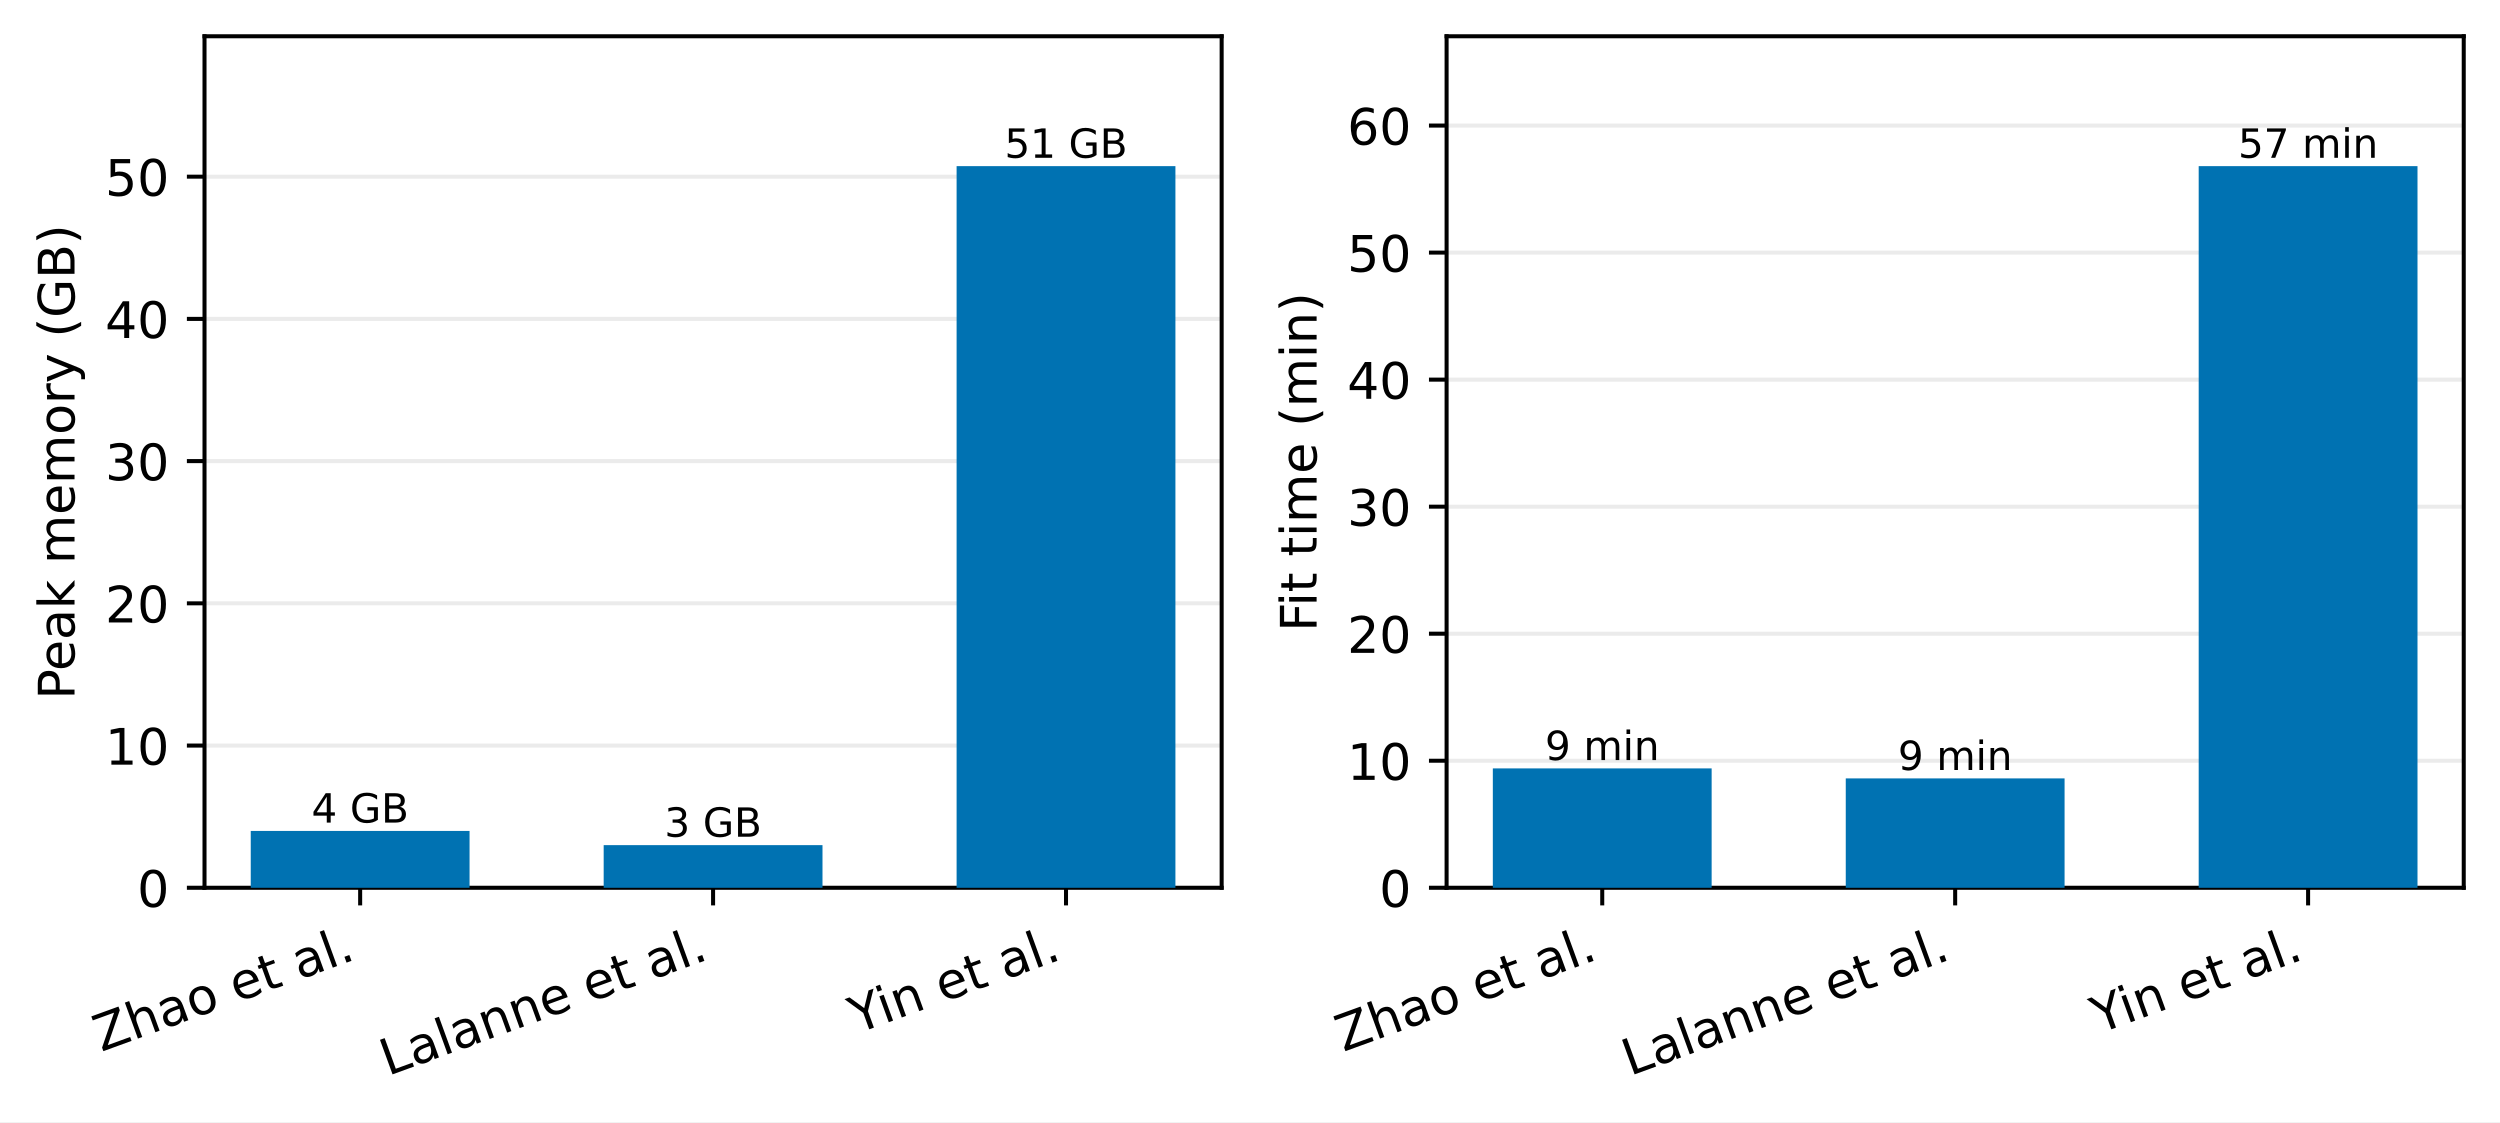
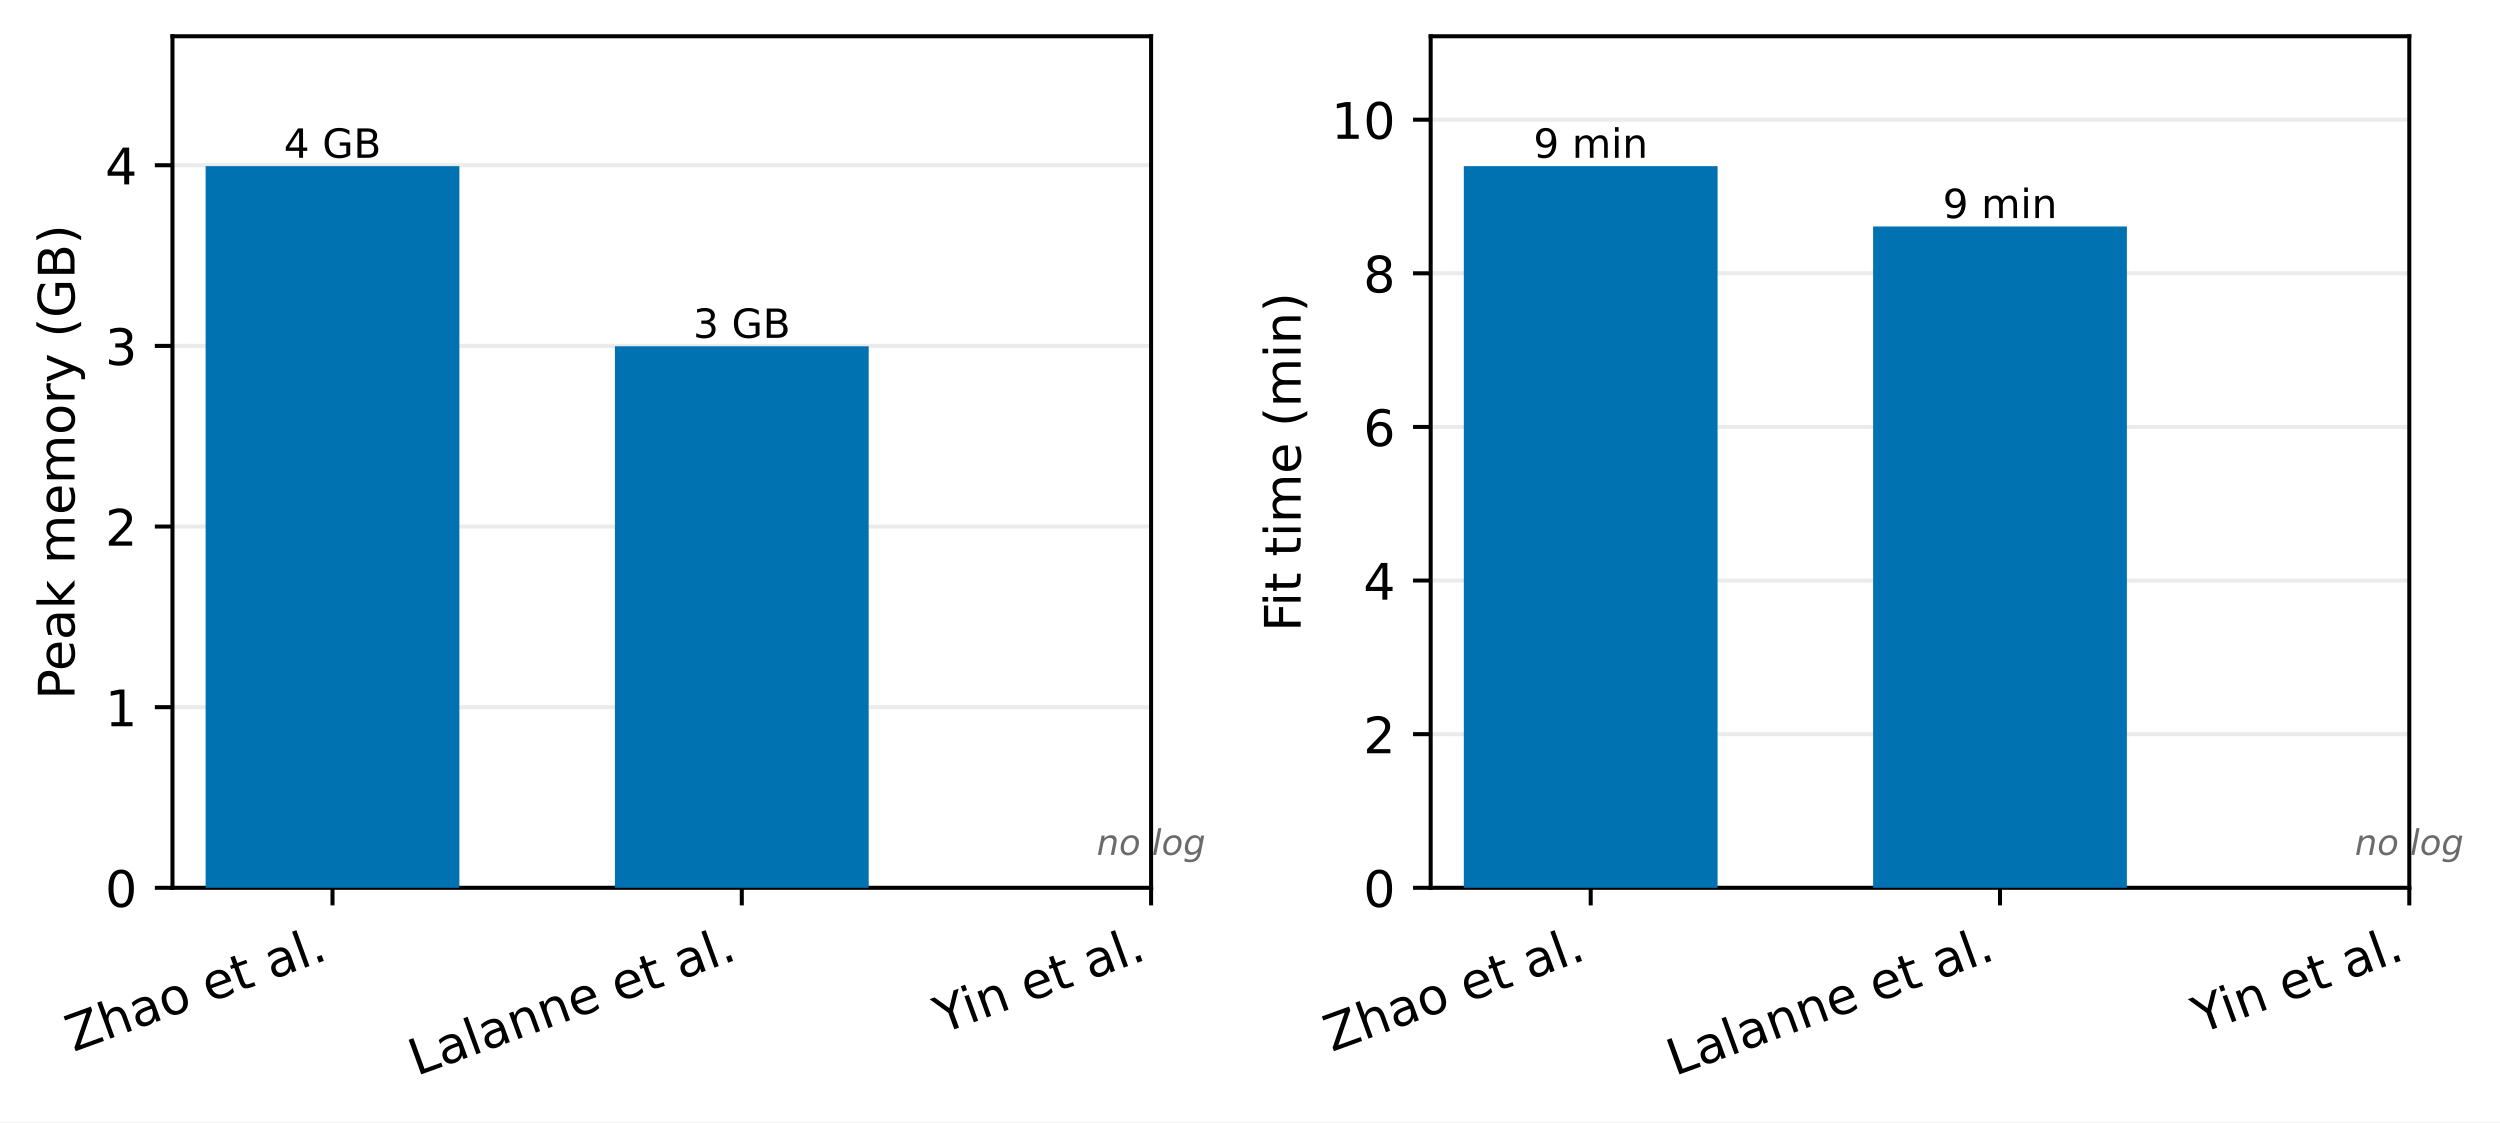
- <svg xmlns="http://www.w3.org/2000/svg" xmlns:xlink="http://www.w3.org/1999/xlink" width="496.343pt" height="222.791pt" viewBox="0 0 496.343 222.791" version="1.1">
+ <svg xmlns="http://www.w3.org/2000/svg" xmlns:xlink="http://www.w3.org/1999/xlink" width="496.334pt" height="222.791pt" viewBox="0 0 496.334 222.791" version="1.1">
  <defs>
    <style type="text/css">*{stroke-linejoin: round; stroke-linecap: butt}</style>
  </defs>
  <g id="figure_1">
    <g id="patch_1">
-       <path d="M 0 222.791  L 496.343 222.791  L 496.343 0  L 0 0  z " style="fill: #ffffff" />
+       <path d="M 0 222.791  L 496.334 222.791  L 496.334 0  L 0 0  z " style="fill: #ffffff" />
    </g>
    <g id="axes_1">
      <g id="patch_2">
-         <path d="M 40.603 176.257  L 242.543 176.257  L 242.543 7.2  L 40.603 7.2  z " style="fill: #ffffff" />
+         <path d="M 34.241 176.257  L 228.531 176.257  L 228.531 7.2  L 34.241 7.2  z " style="fill: #ffffff" />
      </g>
      <g id="matplotlib.axis_1">
        <g id="xtick_1">
          <g id="line2d_1">
            <defs>
-               <path id="me6478b464e" d="M 0 0  L 0 3.5  " style="stroke: #000000; stroke-width: 0.8" />
+               <path id="m20389266d5" d="M 0 0  L 0 3.5  " style="stroke: #000000; stroke-width: 0.8" />
            </defs>
            <g>
-               <use xlink:href="#me6478b464e" x="71.504" y="176.257" style="stroke: #000000; stroke-width: 0.8" />
+               <use xlink:href="#m20389266d5" x="66.013" y="176.257" style="stroke: #000000; stroke-width: 0.8" />
            </g>
          </g>
          <g id="text_1">
-             <text style="font-size: 10px; font-family: 'DejaVu Sans', 'Bitstream Vera Sans', 'Computer Modern Sans Serif', 'Lucida Grande', 'Verdana', 'Geneva', 'Lucid', 'Arial', 'Helvetica', 'Avant Garde', sans-serif" transform="translate(20.09748 208.8485) rotate(-20)">Zhao et al.</text>
+             <text style="font-size: 10px; font-family: 'DejaVu Sans', 'Bitstream Vera Sans', 'Computer Modern Sans Serif', 'Lucida Grande', 'Verdana', 'Geneva', 'Lucid', 'Arial', 'Helvetica', 'Avant Garde', sans-serif" transform="translate(14.60661 208.8485) rotate(-20)">Zhao et al.</text>
          </g>
        </g>
        <g id="xtick_2">
          <g id="line2d_2">
            <g>
-               <use xlink:href="#me6478b464e" x="141.573" y="176.257" style="stroke: #000000; stroke-width: 0.8" />
+               <use xlink:href="#m20389266d5" x="147.272" y="176.257" style="stroke: #000000; stroke-width: 0.8" />
            </g>
          </g>
          <g id="text_2">
-             <text style="font-size: 10px; font-family: 'DejaVu Sans', 'Bitstream Vera Sans', 'Computer Modern Sans Serif', 'Lucida Grande', 'Verdana', 'Geneva', 'Lucid', 'Arial', 'Helvetica', 'Avant Garde', sans-serif" transform="translate(77.01118 213.6368) rotate(-20)">Lalanne et al.</text>
+             <text style="font-size: 10px; font-family: 'DejaVu Sans', 'Bitstream Vera Sans', 'Computer Modern Sans Serif', 'Lucida Grande', 'Verdana', 'Geneva', 'Lucid', 'Arial', 'Helvetica', 'Avant Garde', sans-serif" transform="translate(82.7098 213.6368) rotate(-20)">Lalanne et al.</text>
          </g>
        </g>
        <g id="xtick_3">
          <g id="line2d_3">
            <g>
-               <use xlink:href="#me6478b464e" x="211.643" y="176.257" style="stroke: #000000; stroke-width: 0.8" />
+               <use xlink:href="#m20389266d5" x="228.531" y="176.257" style="stroke: #000000; stroke-width: 0.8" />
            </g>
          </g>
          <g id="text_3">
-             <text style="font-size: 10px; font-family: 'DejaVu Sans', 'Bitstream Vera Sans', 'Computer Modern Sans Serif', 'Lucida Grande', 'Verdana', 'Geneva', 'Lucid', 'Arial', 'Helvetica', 'Avant Garde', sans-serif" transform="translate(170.1721 205.2322) rotate(-20)">Yin et al.</text>
+             <text style="font-size: 10px; font-family: 'DejaVu Sans', 'Bitstream Vera Sans', 'Computer Modern Sans Serif', 'Lucida Grande', 'Verdana', 'Geneva', 'Lucid', 'Arial', 'Helvetica', 'Avant Garde', sans-serif" transform="translate(187.0602 205.2322) rotate(-20)">Yin et al.</text>
          </g>
        </g>
      </g>
      <g id="matplotlib.axis_2">
        <g id="ytick_1">
          <g id="line2d_4">
-             <path d="M 40.603 176.257  L 242.543 176.257  " clip-path="url(#pb3f7725bbd)" style="fill: none; stroke: #b0b0b0; stroke-opacity: 0.25; stroke-width: 0.8; stroke-linecap: square" />
+             <path d="M 34.241 176.257  L 228.531 176.257  " clip-path="url(#pf20137da9f)" style="fill: none; stroke: #b0b0b0; stroke-opacity: 0.25; stroke-width: 0.8; stroke-linecap: square" />
          </g>
          <g id="line2d_5">
            <defs>
-               <path id="m3ad424ebf8" d="M 0 0  L -3.5 0  " style="stroke: #000000; stroke-width: 0.8" />
+               <path id="m827b458d99" d="M 0 0  L -3.5 0  " style="stroke: #000000; stroke-width: 0.8" />
            </defs>
            <g>
-               <use xlink:href="#m3ad424ebf8" x="40.603" y="176.257" style="stroke: #000000; stroke-width: 0.8" />
+               <use xlink:href="#m827b458d99" x="34.241" y="176.257" style="stroke: #000000; stroke-width: 0.8" />
            </g>
          </g>
          <g id="text_4">
-             <text style="font-size: 10px; font-family: 'DejaVu Sans', 'Bitstream Vera Sans', 'Computer Modern Sans Serif', 'Lucida Grande', 'Verdana', 'Geneva', 'Lucid', 'Arial', 'Helvetica', 'Avant Garde', sans-serif; text-anchor: end" x="33.603" y="180.056" transform="rotate(-0 33.60312 180.0561)">0</text>
+             <text style="font-size: 10px; font-family: 'DejaVu Sans', 'Bitstream Vera Sans', 'Computer Modern Sans Serif', 'Lucida Grande', 'Verdana', 'Geneva', 'Lucid', 'Arial', 'Helvetica', 'Avant Garde', sans-serif; text-anchor: end" x="27.241" y="180.056" transform="rotate(-0 27.24063 180.0561)">0</text>
          </g>
        </g>
        <g id="ytick_2">
          <g id="line2d_6">
-             <path d="M 40.603 148.02  L 242.543 148.02  " clip-path="url(#pb3f7725bbd)" style="fill: none; stroke: #b0b0b0; stroke-opacity: 0.25; stroke-width: 0.8; stroke-linecap: square" />
+             <path d="M 34.241 140.394  L 228.531 140.394  " clip-path="url(#pf20137da9f)" style="fill: none; stroke: #b0b0b0; stroke-opacity: 0.25; stroke-width: 0.8; stroke-linecap: square" />
          </g>
          <g id="line2d_7">
            <g>
-               <use xlink:href="#m3ad424ebf8" x="40.603" y="148.02" style="stroke: #000000; stroke-width: 0.8" />
+               <use xlink:href="#m827b458d99" x="34.241" y="140.394" style="stroke: #000000; stroke-width: 0.8" />
            </g>
          </g>
          <g id="text_5">
-             <text style="font-size: 10px; font-family: 'DejaVu Sans', 'Bitstream Vera Sans', 'Computer Modern Sans Serif', 'Lucida Grande', 'Verdana', 'Geneva', 'Lucid', 'Arial', 'Helvetica', 'Avant Garde', sans-serif; text-anchor: end" x="33.603" y="151.82" transform="rotate(-0 33.60312 151.8196)">10</text>
+             <text style="font-size: 10px; font-family: 'DejaVu Sans', 'Bitstream Vera Sans', 'Computer Modern Sans Serif', 'Lucida Grande', 'Verdana', 'Geneva', 'Lucid', 'Arial', 'Helvetica', 'Avant Garde', sans-serif; text-anchor: end" x="27.241" y="144.194" transform="rotate(-0 27.24063 144.1937)">1</text>
          </g>
        </g>
        <g id="ytick_3">
          <g id="line2d_8">
-             <path d="M 40.603 119.784  L 242.543 119.784  " clip-path="url(#pb3f7725bbd)" style="fill: none; stroke: #b0b0b0; stroke-opacity: 0.25; stroke-width: 0.8; stroke-linecap: square" />
+             <path d="M 34.241 104.532  L 228.531 104.532  " clip-path="url(#pf20137da9f)" style="fill: none; stroke: #b0b0b0; stroke-opacity: 0.25; stroke-width: 0.8; stroke-linecap: square" />
          </g>
          <g id="line2d_9">
            <g>
-               <use xlink:href="#m3ad424ebf8" x="40.603" y="119.784" style="stroke: #000000; stroke-width: 0.8" />
+               <use xlink:href="#m827b458d99" x="34.241" y="104.532" style="stroke: #000000; stroke-width: 0.8" />
            </g>
          </g>
          <g id="text_6">
-             <text style="font-size: 10px; font-family: 'DejaVu Sans', 'Bitstream Vera Sans', 'Computer Modern Sans Serif', 'Lucida Grande', 'Verdana', 'Geneva', 'Lucid', 'Arial', 'Helvetica', 'Avant Garde', sans-serif; text-anchor: end" x="33.603" y="123.583" transform="rotate(-0 33.60312 123.5832)">20</text>
+             <text style="font-size: 10px; font-family: 'DejaVu Sans', 'Bitstream Vera Sans', 'Computer Modern Sans Serif', 'Lucida Grande', 'Verdana', 'Geneva', 'Lucid', 'Arial', 'Helvetica', 'Avant Garde', sans-serif; text-anchor: end" x="27.241" y="108.331" transform="rotate(-0 27.24063 108.3313)">2</text>
          </g>
        </g>
        <g id="ytick_4">
          <g id="line2d_10">
-             <path d="M 40.603 91.548  L 242.543 91.548  " clip-path="url(#pb3f7725bbd)" style="fill: none; stroke: #b0b0b0; stroke-opacity: 0.25; stroke-width: 0.8; stroke-linecap: square" />
+             <path d="M 34.241 68.67  L 228.531 68.67  " clip-path="url(#pf20137da9f)" style="fill: none; stroke: #b0b0b0; stroke-opacity: 0.25; stroke-width: 0.8; stroke-linecap: square" />
          </g>
          <g id="line2d_11">
            <g>
-               <use xlink:href="#m3ad424ebf8" x="40.603" y="91.548" style="stroke: #000000; stroke-width: 0.8" />
+               <use xlink:href="#m827b458d99" x="34.241" y="68.67" style="stroke: #000000; stroke-width: 0.8" />
            </g>
          </g>
          <g id="text_7">
-             <text style="font-size: 10px; font-family: 'DejaVu Sans', 'Bitstream Vera Sans', 'Computer Modern Sans Serif', 'Lucida Grande', 'Verdana', 'Geneva', 'Lucid', 'Arial', 'Helvetica', 'Avant Garde', sans-serif; text-anchor: end" x="33.603" y="95.347" transform="rotate(-0 33.60312 95.34678)">30</text>
+             <text style="font-size: 10px; font-family: 'DejaVu Sans', 'Bitstream Vera Sans', 'Computer Modern Sans Serif', 'Lucida Grande', 'Verdana', 'Geneva', 'Lucid', 'Arial', 'Helvetica', 'Avant Garde', sans-serif; text-anchor: end" x="27.241" y="72.469" transform="rotate(-0 27.24063 72.46894)">3</text>
          </g>
        </g>
        <g id="ytick_5">
          <g id="line2d_12">
-             <path d="M 40.603 63.311  L 242.543 63.311  " clip-path="url(#pb3f7725bbd)" style="fill: none; stroke: #b0b0b0; stroke-opacity: 0.25; stroke-width: 0.8; stroke-linecap: square" />
+             <path d="M 34.241 32.807  L 228.531 32.807  " clip-path="url(#pf20137da9f)" style="fill: none; stroke: #b0b0b0; stroke-opacity: 0.25; stroke-width: 0.8; stroke-linecap: square" />
          </g>
          <g id="line2d_13">
            <g>
-               <use xlink:href="#m3ad424ebf8" x="40.603" y="63.311" style="stroke: #000000; stroke-width: 0.8" />
+               <use xlink:href="#m827b458d99" x="34.241" y="32.807" style="stroke: #000000; stroke-width: 0.8" />
            </g>
          </g>
          <g id="text_8">
-             <text style="font-size: 10px; font-family: 'DejaVu Sans', 'Bitstream Vera Sans', 'Computer Modern Sans Serif', 'Lucida Grande', 'Verdana', 'Geneva', 'Lucid', 'Arial', 'Helvetica', 'Avant Garde', sans-serif; text-anchor: end" x="33.603" y="67.11" transform="rotate(-0 33.60312 67.11036)">40</text>
-           </g>
-         </g>
-         <g id="ytick_6">
-           <g id="line2d_14">
-             <path d="M 40.603 35.075  L 242.543 35.075  " clip-path="url(#pb3f7725bbd)" style="fill: none; stroke: #b0b0b0; stroke-opacity: 0.25; stroke-width: 0.8; stroke-linecap: square" />
-           </g>
-           <g id="line2d_15">
-             <g>
-               <use xlink:href="#m3ad424ebf8" x="40.603" y="35.075" style="stroke: #000000; stroke-width: 0.8" />
-             </g>
-           </g>
-           <g id="text_9">
-             <text style="font-size: 10px; font-family: 'DejaVu Sans', 'Bitstream Vera Sans', 'Computer Modern Sans Serif', 'Lucida Grande', 'Verdana', 'Geneva', 'Lucid', 'Arial', 'Helvetica', 'Avant Garde', sans-serif; text-anchor: end" x="33.603" y="38.874" transform="rotate(-0 33.60312 38.87393)">50</text>
-           </g>
-         </g>
-         <g id="text_10">
+             <text style="font-size: 10px; font-family: 'DejaVu Sans', 'Bitstream Vera Sans', 'Computer Modern Sans Serif', 'Lucida Grande', 'Verdana', 'Geneva', 'Lucid', 'Arial', 'Helvetica', 'Avant Garde', sans-serif; text-anchor: end" x="27.241" y="36.607" transform="rotate(-0 27.24063 36.60656)">4</text>
+           </g>
+         </g>
+         <g id="text_9">
          <text style="font-size: 10px; font-family: 'DejaVu Sans', 'Bitstream Vera Sans', 'Computer Modern Sans Serif', 'Lucida Grande', 'Verdana', 'Geneva', 'Lucid', 'Arial', 'Helvetica', 'Avant Garde', sans-serif; text-anchor: middle" x="14.798" y="91.728" transform="rotate(-90 14.79844 91.72842)">Peak memory (GB)</text>
        </g>
      </g>
      <g id="patch_3">
-         <path d="M 40.603 176.257  L 40.603 7.2  " style="fill: none; stroke: #000000; stroke-width: 0.8; stroke-linejoin: miter; stroke-linecap: square" />
+         <path d="M 34.241 176.257  L 34.241 7.2  " style="fill: none; stroke: #000000; stroke-width: 0.8; stroke-linejoin: miter; stroke-linecap: square" />
      </g>
      <g id="patch_4">
-         <path d="M 242.543 176.257  L 242.543 7.2  " style="fill: none; stroke: #000000; stroke-width: 0.8; stroke-linejoin: miter; stroke-linecap: square" />
+         <path d="M 228.531 176.257  L 228.531 7.2  " style="fill: none; stroke: #000000; stroke-width: 0.8; stroke-linejoin: miter; stroke-linecap: square" />
      </g>
      <g id="patch_5">
-         <path d="M 40.603 176.257  L 242.543 176.257  " style="fill: none; stroke: #000000; stroke-width: 0.8; stroke-linejoin: miter; stroke-linecap: square" />
+         <path d="M 34.241 176.257  L 228.531 176.257  " style="fill: none; stroke: #000000; stroke-width: 0.8; stroke-linejoin: miter; stroke-linecap: square" />
      </g>
      <g id="patch_6">
-         <path d="M 40.603 7.2  L 242.543 7.2  " style="fill: none; stroke: #000000; stroke-width: 0.8; stroke-linejoin: miter; stroke-linecap: square" />
+         <path d="M 34.241 7.2  L 228.531 7.2  " style="fill: none; stroke: #000000; stroke-width: 0.8; stroke-linejoin: miter; stroke-linecap: square" />
      </g>
      <g id="patch_7">
-         <path d="M 49.782 176.257  L 93.225 176.257  L 93.225 164.977  L 49.782 164.977  z " clip-path="url(#pb3f7725bbd)" style="fill: #0072b2" />
+         <path d="M 40.823 176.257  L 91.203 176.257  L 91.203 32.988  L 40.823 32.988  z " clip-path="url(#pf20137da9f)" style="fill: #0072b2" />
      </g>
      <g id="patch_8">
-         <path d="M 119.852 176.257  L 163.295 176.257  L 163.295 167.792  L 119.852 167.792  z " clip-path="url(#pb3f7725bbd)" style="fill: #0072b2" />
+         <path d="M 122.081 176.257  L 172.462 176.257  L 172.462 68.742  L 122.081 68.742  z " clip-path="url(#pf20137da9f)" style="fill: #0072b2" />
      </g>
      <g id="patch_9">
-         <path d="M 189.921 176.257  L 233.364 176.257  L 233.364 32.988  L 189.921 32.988  z " clip-path="url(#pb3f7725bbd)" style="fill: #0072b2" />
+         <path d="M 0 0  z " clip-path="url(#pf20137da9f)" style="fill: #0072b2" />
+       </g>
+       <g id="text_10">
+         <text style="font-size: 8px; font-family: 'DejaVu Sans', 'Bitstream Vera Sans', 'Computer Modern Sans Serif', 'Lucida Grande', 'Verdana', 'Geneva', 'Lucid', 'Arial', 'Helvetica', 'Avant Garde', sans-serif; text-anchor: middle" x="66.013" y="31.325" transform="rotate(-0 66.01285 31.32458)">4 GB</text>
      </g>
      <g id="text_11">
-         <text style="font-size: 8px; font-family: 'DejaVu Sans', 'Bitstream Vera Sans', 'Computer Modern Sans Serif', 'Lucida Grande', 'Verdana', 'Geneva', 'Lucid', 'Arial', 'Helvetica', 'Avant Garde', sans-serif; text-anchor: middle" x="71.504" y="163.313" transform="rotate(-0 71.50373 163.3128)">4 GB</text>
+         <text style="font-size: 8px; font-family: 'DejaVu Sans', 'Bitstream Vera Sans', 'Computer Modern Sans Serif', 'Lucida Grande', 'Verdana', 'Geneva', 'Lucid', 'Arial', 'Helvetica', 'Avant Garde', sans-serif; text-anchor: middle" x="147.272" y="67.079" transform="rotate(-0 147.2717 67.07861)">3 GB</text>
      </g>
      <g id="text_12">
-         <text style="font-size: 8px; font-family: 'DejaVu Sans', 'Bitstream Vera Sans', 'Computer Modern Sans Serif', 'Lucida Grande', 'Verdana', 'Geneva', 'Lucid', 'Arial', 'Helvetica', 'Avant Garde', sans-serif; text-anchor: middle" x="141.573" y="166.128" transform="rotate(-0 141.5731 166.1279)">3 GB</text>
-       </g>
-       <g id="text_13">
-         <text style="font-size: 8px; font-family: 'DejaVu Sans', 'Bitstream Vera Sans', 'Computer Modern Sans Serif', 'Lucida Grande', 'Verdana', 'Geneva', 'Lucid', 'Arial', 'Helvetica', 'Avant Garde', sans-serif; text-anchor: middle" x="211.643" y="31.325" transform="rotate(-0 211.6425 31.32458)">51 GB</text>
+         <text style="font-style: italic; font-size: 7px; font-family: 'DejaVu Sans', 'Bitstream Vera Sans', 'Computer Modern Sans Serif', 'Lucida Grande', 'Verdana', 'Geneva', 'Lucid', 'Arial', 'Helvetica', 'Avant Garde', sans-serif; text-anchor: middle; fill: #6b6b6b" x="228.531" y="169.729" transform="rotate(-0 228.5306 169.7294)">no log</text>
      </g>
    </g>
    <g id="axes_2">
      <g id="patch_10">
-         <path d="M 287.203 176.257  L 489.143 176.257  L 489.143 7.2  L 287.203 7.2  z " style="fill: #ffffff" />
+         <path d="M 284.036 176.257  L 478.326 176.257  L 478.326 7.2  L 284.036 7.2  z " style="fill: #ffffff" />
      </g>
      <g id="matplotlib.axis_3">
        <g id="xtick_4">
+           <g id="line2d_14">
+             <g>
+               <use xlink:href="#m20389266d5" x="315.808" y="176.257" style="stroke: #000000; stroke-width: 0.8" />
+             </g>
+           </g>
+           <g id="text_13">
+             <text style="font-size: 10px; font-family: 'DejaVu Sans', 'Bitstream Vera Sans', 'Computer Modern Sans Serif', 'Lucida Grande', 'Verdana', 'Geneva', 'Lucid', 'Arial', 'Helvetica', 'Avant Garde', sans-serif" transform="translate(264.4016 208.8485) rotate(-20)">Zhao et al.</text>
+           </g>
+         </g>
+         <g id="xtick_5">
+           <g id="line2d_15">
+             <g>
+               <use xlink:href="#m20389266d5" x="397.067" y="176.257" style="stroke: #000000; stroke-width: 0.8" />
+             </g>
+           </g>
+           <g id="text_14">
+             <text style="font-size: 10px; font-family: 'DejaVu Sans', 'Bitstream Vera Sans', 'Computer Modern Sans Serif', 'Lucida Grande', 'Verdana', 'Geneva', 'Lucid', 'Arial', 'Helvetica', 'Avant Garde', sans-serif" transform="translate(332.5048 213.6368) rotate(-20)">Lalanne et al.</text>
+           </g>
+         </g>
+         <g id="xtick_6">
          <g id="line2d_16">
            <g>
-               <use xlink:href="#me6478b464e" x="318.104" y="176.257" style="stroke: #000000; stroke-width: 0.8" />
-             </g>
-           </g>
-           <g id="text_14">
-             <text style="font-size: 10px; font-family: 'DejaVu Sans', 'Bitstream Vera Sans', 'Computer Modern Sans Serif', 'Lucida Grande', 'Verdana', 'Geneva', 'Lucid', 'Arial', 'Helvetica', 'Avant Garde', sans-serif" transform="translate(266.6975 208.8485) rotate(-20)">Zhao et al.</text>
-           </g>
-         </g>
-         <g id="xtick_5">
+               <use xlink:href="#m20389266d5" x="478.326" y="176.257" style="stroke: #000000; stroke-width: 0.8" />
+             </g>
+           </g>
+           <g id="text_15">
+             <text style="font-size: 10px; font-family: 'DejaVu Sans', 'Bitstream Vera Sans', 'Computer Modern Sans Serif', 'Lucida Grande', 'Verdana', 'Geneva', 'Lucid', 'Arial', 'Helvetica', 'Avant Garde', sans-serif" transform="translate(436.8552 205.2322) rotate(-20)">Yin et al.</text>
+           </g>
+         </g>
+       </g>
+       <g id="matplotlib.axis_4">
+         <g id="ytick_6">
          <g id="line2d_17">
-             <g>
-               <use xlink:href="#me6478b464e" x="388.173" y="176.257" style="stroke: #000000; stroke-width: 0.8" />
-             </g>
-           </g>
-           <g id="text_15">
-             <text style="font-size: 10px; font-family: 'DejaVu Sans', 'Bitstream Vera Sans', 'Computer Modern Sans Serif', 'Lucida Grande', 'Verdana', 'Geneva', 'Lucid', 'Arial', 'Helvetica', 'Avant Garde', sans-serif" transform="translate(323.6112 213.6368) rotate(-20)">Lalanne et al.</text>
-           </g>
-         </g>
-         <g id="xtick_6">
+             <path d="M 284.036 176.257  L 478.326 176.257  " clip-path="url(#p08e1b1f0c5)" style="fill: none; stroke: #b0b0b0; stroke-opacity: 0.25; stroke-width: 0.8; stroke-linecap: square" />
+           </g>
          <g id="line2d_18">
            <g>
-               <use xlink:href="#me6478b464e" x="458.243" y="176.257" style="stroke: #000000; stroke-width: 0.8" />
+               <use xlink:href="#m827b458d99" x="284.036" y="176.257" style="stroke: #000000; stroke-width: 0.8" />
            </g>
          </g>
          <g id="text_16">
-             <text style="font-size: 10px; font-family: 'DejaVu Sans', 'Bitstream Vera Sans', 'Computer Modern Sans Serif', 'Lucida Grande', 'Verdana', 'Geneva', 'Lucid', 'Arial', 'Helvetica', 'Avant Garde', sans-serif" transform="translate(416.7721 205.2322) rotate(-20)">Yin et al.</text>
-           </g>
-         </g>
-       </g>
-       <g id="matplotlib.axis_4">
+             <text style="font-size: 10px; font-family: 'DejaVu Sans', 'Bitstream Vera Sans', 'Computer Modern Sans Serif', 'Lucida Grande', 'Verdana', 'Geneva', 'Lucid', 'Arial', 'Helvetica', 'Avant Garde', sans-serif; text-anchor: end" x="277.036" y="180.056" transform="rotate(-0 277.0356 180.0561)">0</text>
+           </g>
+         </g>
        <g id="ytick_7">
          <g id="line2d_19">
-             <path d="M 287.203 176.257  L 489.143 176.257  " clip-path="url(#pb51c9114d1)" style="fill: none; stroke: #b0b0b0; stroke-opacity: 0.25; stroke-width: 0.8; stroke-linecap: square" />
+             <path d="M 284.036 145.758  L 478.326 145.758  " clip-path="url(#p08e1b1f0c5)" style="fill: none; stroke: #b0b0b0; stroke-opacity: 0.25; stroke-width: 0.8; stroke-linecap: square" />
          </g>
          <g id="line2d_20">
            <g>
-               <use xlink:href="#m3ad424ebf8" x="287.203" y="176.257" style="stroke: #000000; stroke-width: 0.8" />
+               <use xlink:href="#m827b458d99" x="284.036" y="145.758" style="stroke: #000000; stroke-width: 0.8" />
            </g>
          </g>
          <g id="text_17">
-             <text style="font-size: 10px; font-family: 'DejaVu Sans', 'Bitstream Vera Sans', 'Computer Modern Sans Serif', 'Lucida Grande', 'Verdana', 'Geneva', 'Lucid', 'Arial', 'Helvetica', 'Avant Garde', sans-serif; text-anchor: end" x="280.203" y="180.056" transform="rotate(-0 280.2031 180.0561)">0</text>
+             <text style="font-size: 10px; font-family: 'DejaVu Sans', 'Bitstream Vera Sans', 'Computer Modern Sans Serif', 'Lucida Grande', 'Verdana', 'Geneva', 'Lucid', 'Arial', 'Helvetica', 'Avant Garde', sans-serif; text-anchor: end" x="277.036" y="149.557" transform="rotate(-0 277.0356 149.5572)">2</text>
          </g>
        </g>
        <g id="ytick_8">
          <g id="line2d_21">
-             <path d="M 287.203 151.036  L 489.143 151.036  " clip-path="url(#pb51c9114d1)" style="fill: none; stroke: #b0b0b0; stroke-opacity: 0.25; stroke-width: 0.8; stroke-linecap: square" />
+             <path d="M 284.036 115.259  L 478.326 115.259  " clip-path="url(#p08e1b1f0c5)" style="fill: none; stroke: #b0b0b0; stroke-opacity: 0.25; stroke-width: 0.8; stroke-linecap: square" />
          </g>
          <g id="line2d_22">
            <g>
-               <use xlink:href="#m3ad424ebf8" x="287.203" y="151.036" style="stroke: #000000; stroke-width: 0.8" />
+               <use xlink:href="#m827b458d99" x="284.036" y="115.259" style="stroke: #000000; stroke-width: 0.8" />
            </g>
          </g>
          <g id="text_18">
-             <text style="font-size: 10px; font-family: 'DejaVu Sans', 'Bitstream Vera Sans', 'Computer Modern Sans Serif', 'Lucida Grande', 'Verdana', 'Geneva', 'Lucid', 'Arial', 'Helvetica', 'Avant Garde', sans-serif; text-anchor: end" x="280.203" y="154.835" transform="rotate(-0 280.2031 154.835)">10</text>
+             <text style="font-size: 10px; font-family: 'DejaVu Sans', 'Bitstream Vera Sans', 'Computer Modern Sans Serif', 'Lucida Grande', 'Verdana', 'Geneva', 'Lucid', 'Arial', 'Helvetica', 'Avant Garde', sans-serif; text-anchor: end" x="277.036" y="119.058" transform="rotate(-0 277.0356 119.0583)">4</text>
          </g>
        </g>
        <g id="ytick_9">
          <g id="line2d_23">
-             <path d="M 287.203 125.815  L 489.143 125.815  " clip-path="url(#pb51c9114d1)" style="fill: none; stroke: #b0b0b0; stroke-opacity: 0.25; stroke-width: 0.8; stroke-linecap: square" />
+             <path d="M 284.036 84.76  L 478.326 84.76  " clip-path="url(#p08e1b1f0c5)" style="fill: none; stroke: #b0b0b0; stroke-opacity: 0.25; stroke-width: 0.8; stroke-linecap: square" />
          </g>
          <g id="line2d_24">
            <g>
-               <use xlink:href="#m3ad424ebf8" x="287.203" y="125.815" style="stroke: #000000; stroke-width: 0.8" />
+               <use xlink:href="#m827b458d99" x="284.036" y="84.76" style="stroke: #000000; stroke-width: 0.8" />
            </g>
          </g>
          <g id="text_19">
-             <text style="font-size: 10px; font-family: 'DejaVu Sans', 'Bitstream Vera Sans', 'Computer Modern Sans Serif', 'Lucida Grande', 'Verdana', 'Geneva', 'Lucid', 'Arial', 'Helvetica', 'Avant Garde', sans-serif; text-anchor: end" x="280.203" y="129.614" transform="rotate(-0 280.2031 129.6138)">20</text>
+             <text style="font-size: 10px; font-family: 'DejaVu Sans', 'Bitstream Vera Sans', 'Computer Modern Sans Serif', 'Lucida Grande', 'Verdana', 'Geneva', 'Lucid', 'Arial', 'Helvetica', 'Avant Garde', sans-serif; text-anchor: end" x="277.036" y="88.559" transform="rotate(-0 277.0356 88.55941)">6</text>
          </g>
        </g>
        <g id="ytick_10">
          <g id="line2d_25">
-             <path d="M 287.203 100.594  L 489.143 100.594  " clip-path="url(#pb51c9114d1)" style="fill: none; stroke: #b0b0b0; stroke-opacity: 0.25; stroke-width: 0.8; stroke-linecap: square" />
+             <path d="M 284.036 54.261  L 478.326 54.261  " clip-path="url(#p08e1b1f0c5)" style="fill: none; stroke: #b0b0b0; stroke-opacity: 0.25; stroke-width: 0.8; stroke-linecap: square" />
          </g>
          <g id="line2d_26">
            <g>
-               <use xlink:href="#m3ad424ebf8" x="287.203" y="100.594" style="stroke: #000000; stroke-width: 0.8" />
+               <use xlink:href="#m827b458d99" x="284.036" y="54.261" style="stroke: #000000; stroke-width: 0.8" />
            </g>
          </g>
          <g id="text_20">
-             <text style="font-size: 10px; font-family: 'DejaVu Sans', 'Bitstream Vera Sans', 'Computer Modern Sans Serif', 'Lucida Grande', 'Verdana', 'Geneva', 'Lucid', 'Arial', 'Helvetica', 'Avant Garde', sans-serif; text-anchor: end" x="280.203" y="104.393" transform="rotate(-0 280.2031 104.3927)">30</text>
+             <text style="font-size: 10px; font-family: 'DejaVu Sans', 'Bitstream Vera Sans', 'Computer Modern Sans Serif', 'Lucida Grande', 'Verdana', 'Geneva', 'Lucid', 'Arial', 'Helvetica', 'Avant Garde', sans-serif; text-anchor: end" x="277.036" y="58.061" transform="rotate(-0 277.0356 58.06052)">8</text>
          </g>
        </g>
        <g id="ytick_11">
          <g id="line2d_27">
-             <path d="M 287.203 75.372  L 489.143 75.372  " clip-path="url(#pb51c9114d1)" style="fill: none; stroke: #b0b0b0; stroke-opacity: 0.25; stroke-width: 0.8; stroke-linecap: square" />
+             <path d="M 284.036 23.762  L 478.326 23.762  " clip-path="url(#p08e1b1f0c5)" style="fill: none; stroke: #b0b0b0; stroke-opacity: 0.25; stroke-width: 0.8; stroke-linecap: square" />
          </g>
          <g id="line2d_28">
            <g>
-               <use xlink:href="#m3ad424ebf8" x="287.203" y="75.372" style="stroke: #000000; stroke-width: 0.8" />
+               <use xlink:href="#m827b458d99" x="284.036" y="23.762" style="stroke: #000000; stroke-width: 0.8" />
            </g>
          </g>
          <g id="text_21">
-             <text style="font-size: 10px; font-family: 'DejaVu Sans', 'Bitstream Vera Sans', 'Computer Modern Sans Serif', 'Lucida Grande', 'Verdana', 'Geneva', 'Lucid', 'Arial', 'Helvetica', 'Avant Garde', sans-serif; text-anchor: end" x="280.203" y="79.172" transform="rotate(-0 280.2031 79.17163)">40</text>
-           </g>
-         </g>
-         <g id="ytick_12">
-           <g id="line2d_29">
-             <path d="M 287.203 50.151  L 489.143 50.151  " clip-path="url(#pb51c9114d1)" style="fill: none; stroke: #b0b0b0; stroke-opacity: 0.25; stroke-width: 0.8; stroke-linecap: square" />
-           </g>
-           <g id="line2d_30">
-             <g>
-               <use xlink:href="#m3ad424ebf8" x="287.203" y="50.151" style="stroke: #000000; stroke-width: 0.8" />
-             </g>
-           </g>
-           <g id="text_22">
-             <text style="font-size: 10px; font-family: 'DejaVu Sans', 'Bitstream Vera Sans', 'Computer Modern Sans Serif', 'Lucida Grande', 'Verdana', 'Geneva', 'Lucid', 'Arial', 'Helvetica', 'Avant Garde', sans-serif; text-anchor: end" x="280.203" y="53.951" transform="rotate(-0 280.2031 53.95052)">50</text>
-           </g>
-         </g>
-         <g id="ytick_13">
-           <g id="line2d_31">
-             <path d="M 287.203 24.93  L 489.143 24.93  " clip-path="url(#pb51c9114d1)" style="fill: none; stroke: #b0b0b0; stroke-opacity: 0.25; stroke-width: 0.8; stroke-linecap: square" />
-           </g>
-           <g id="line2d_32">
-             <g>
-               <use xlink:href="#m3ad424ebf8" x="287.203" y="24.93" style="stroke: #000000; stroke-width: 0.8" />
-             </g>
-           </g>
-           <g id="text_23">
-             <text style="font-size: 10px; font-family: 'DejaVu Sans', 'Bitstream Vera Sans', 'Computer Modern Sans Serif', 'Lucida Grande', 'Verdana', 'Geneva', 'Lucid', 'Arial', 'Helvetica', 'Avant Garde', sans-serif; text-anchor: end" x="280.203" y="28.729" transform="rotate(-0 280.2031 28.72941)">60</text>
-           </g>
-         </g>
-         <g id="text_24">
-           <text style="font-size: 10px; font-family: 'DejaVu Sans', 'Bitstream Vera Sans', 'Computer Modern Sans Serif', 'Lucida Grande', 'Verdana', 'Geneva', 'Lucid', 'Arial', 'Helvetica', 'Avant Garde', sans-serif; text-anchor: middle" x="261.398" y="91.728" transform="rotate(-90 261.3984 91.72842)">Fit time (min)</text>
+             <text style="font-size: 10px; font-family: 'DejaVu Sans', 'Bitstream Vera Sans', 'Computer Modern Sans Serif', 'Lucida Grande', 'Verdana', 'Geneva', 'Lucid', 'Arial', 'Helvetica', 'Avant Garde', sans-serif; text-anchor: end" x="277.036" y="27.562" transform="rotate(-0 277.0356 27.56164)">10</text>
+           </g>
+         </g>
+         <g id="text_22">
+           <text style="font-size: 10px; font-family: 'DejaVu Sans', 'Bitstream Vera Sans', 'Computer Modern Sans Serif', 'Lucida Grande', 'Verdana', 'Geneva', 'Lucid', 'Arial', 'Helvetica', 'Avant Garde', sans-serif; text-anchor: middle" x="258.231" y="91.728" transform="rotate(-90 258.2309 91.72842)">Fit time (min)</text>
        </g>
      </g>
      <g id="patch_11">
-         <path d="M 287.203 176.257  L 287.203 7.2  " style="fill: none; stroke: #000000; stroke-width: 0.8; stroke-linejoin: miter; stroke-linecap: square" />
+         <path d="M 284.036 176.257  L 284.036 7.2  " style="fill: none; stroke: #000000; stroke-width: 0.8; stroke-linejoin: miter; stroke-linecap: square" />
      </g>
      <g id="patch_12">
-         <path d="M 489.143 176.257  L 489.143 7.2  " style="fill: none; stroke: #000000; stroke-width: 0.8; stroke-linejoin: miter; stroke-linecap: square" />
+         <path d="M 478.326 176.257  L 478.326 7.2  " style="fill: none; stroke: #000000; stroke-width: 0.8; stroke-linejoin: miter; stroke-linecap: square" />
      </g>
      <g id="patch_13">
-         <path d="M 287.203 176.257  L 489.143 176.257  " style="fill: none; stroke: #000000; stroke-width: 0.8; stroke-linejoin: miter; stroke-linecap: square" />
+         <path d="M 284.036 176.257  L 478.326 176.257  " style="fill: none; stroke: #000000; stroke-width: 0.8; stroke-linejoin: miter; stroke-linecap: square" />
      </g>
      <g id="patch_14">
-         <path d="M 287.203 7.2  L 489.143 7.2  " style="fill: none; stroke: #000000; stroke-width: 0.8; stroke-linejoin: miter; stroke-linecap: square" />
+         <path d="M 284.036 7.2  L 478.326 7.2  " style="fill: none; stroke: #000000; stroke-width: 0.8; stroke-linejoin: miter; stroke-linecap: square" />
      </g>
      <g id="patch_15">
-         <path d="M 296.382 176.257  L 339.825 176.257  L 339.825 152.562  L 296.382 152.562  z " clip-path="url(#pb51c9114d1)" style="fill: #0072b2" />
+         <path d="M 290.618 176.257  L 340.998 176.257  L 340.998 32.988  L 290.618 32.988  z " clip-path="url(#p08e1b1f0c5)" style="fill: #0072b2" />
      </g>
      <g id="patch_16">
-         <path d="M 366.452 176.257  L 409.895 176.257  L 409.895 154.541  L 366.452 154.541  z " clip-path="url(#pb51c9114d1)" style="fill: #0072b2" />
+         <path d="M 371.876 176.257  L 422.257 176.257  L 422.257 44.959  L 371.876 44.959  z " clip-path="url(#p08e1b1f0c5)" style="fill: #0072b2" />
      </g>
      <g id="patch_17">
-         <path d="M 436.521 176.257  L 479.964 176.257  L 479.964 32.988  L 436.521 32.988  z " clip-path="url(#pb51c9114d1)" style="fill: #0072b2" />
+         <path d="M 0 0  z " clip-path="url(#p08e1b1f0c5)" style="fill: #0072b2" />
+       </g>
+       <g id="text_23">
+         <text style="font-size: 8px; font-family: 'DejaVu Sans', 'Bitstream Vera Sans', 'Computer Modern Sans Serif', 'Lucida Grande', 'Verdana', 'Geneva', 'Lucid', 'Arial', 'Helvetica', 'Avant Garde', sans-serif; text-anchor: middle" x="315.808" y="31.325" transform="rotate(-0 315.8078 31.32458)">9 min</text>
+       </g>
+       <g id="text_24">
+         <text style="font-size: 8px; font-family: 'DejaVu Sans', 'Bitstream Vera Sans', 'Computer Modern Sans Serif', 'Lucida Grande', 'Verdana', 'Geneva', 'Lucid', 'Arial', 'Helvetica', 'Avant Garde', sans-serif; text-anchor: middle" x="397.067" y="43.295" transform="rotate(-0 397.0667 43.29539)">9 min</text>
      </g>
      <g id="text_25">
-         <text style="font-size: 8px; font-family: 'DejaVu Sans', 'Bitstream Vera Sans', 'Computer Modern Sans Serif', 'Lucida Grande', 'Verdana', 'Geneva', 'Lucid', 'Arial', 'Helvetica', 'Avant Garde', sans-serif; text-anchor: middle" x="318.104" y="150.898" transform="rotate(-0 318.1037 150.8979)">9 min</text>
-       </g>
-       <g id="text_26">
-         <text style="font-size: 8px; font-family: 'DejaVu Sans', 'Bitstream Vera Sans', 'Computer Modern Sans Serif', 'Lucida Grande', 'Verdana', 'Geneva', 'Lucid', 'Arial', 'Helvetica', 'Avant Garde', sans-serif; text-anchor: middle" x="388.173" y="152.878" transform="rotate(-0 388.1731 152.8777)">9 min</text>
-       </g>
-       <g id="text_27">
-         <text style="font-size: 8px; font-family: 'DejaVu Sans', 'Bitstream Vera Sans', 'Computer Modern Sans Serif', 'Lucida Grande', 'Verdana', 'Geneva', 'Lucid', 'Arial', 'Helvetica', 'Avant Garde', sans-serif; text-anchor: middle" x="458.243" y="31.325" transform="rotate(-0 458.2425 31.32458)">57 min</text>
+         <text style="font-style: italic; font-size: 7px; font-family: 'DejaVu Sans', 'Bitstream Vera Sans', 'Computer Modern Sans Serif', 'Lucida Grande', 'Verdana', 'Geneva', 'Lucid', 'Arial', 'Helvetica', 'Avant Garde', sans-serif; text-anchor: middle; fill: #6b6b6b" x="478.326" y="169.729" transform="rotate(-0 478.3256 169.7294)">no log</text>
      </g>
    </g>
  </g>
  <defs>
-     <clipPath id="pb3f7725bbd">
-       <rect x="40.603" y="7.2" width="201.94" height="169.057" />
+     <clipPath id="pf20137da9f">
+       <rect x="34.241" y="7.2" width="194.29" height="169.057" />
    </clipPath>
-     <clipPath id="pb51c9114d1">
-       <rect x="287.203" y="7.2" width="201.94" height="169.057" />
+     <clipPath id="p08e1b1f0c5">
+       <rect x="284.036" y="7.2" width="194.29" height="169.057" />
    </clipPath>
  </defs>
</svg>
